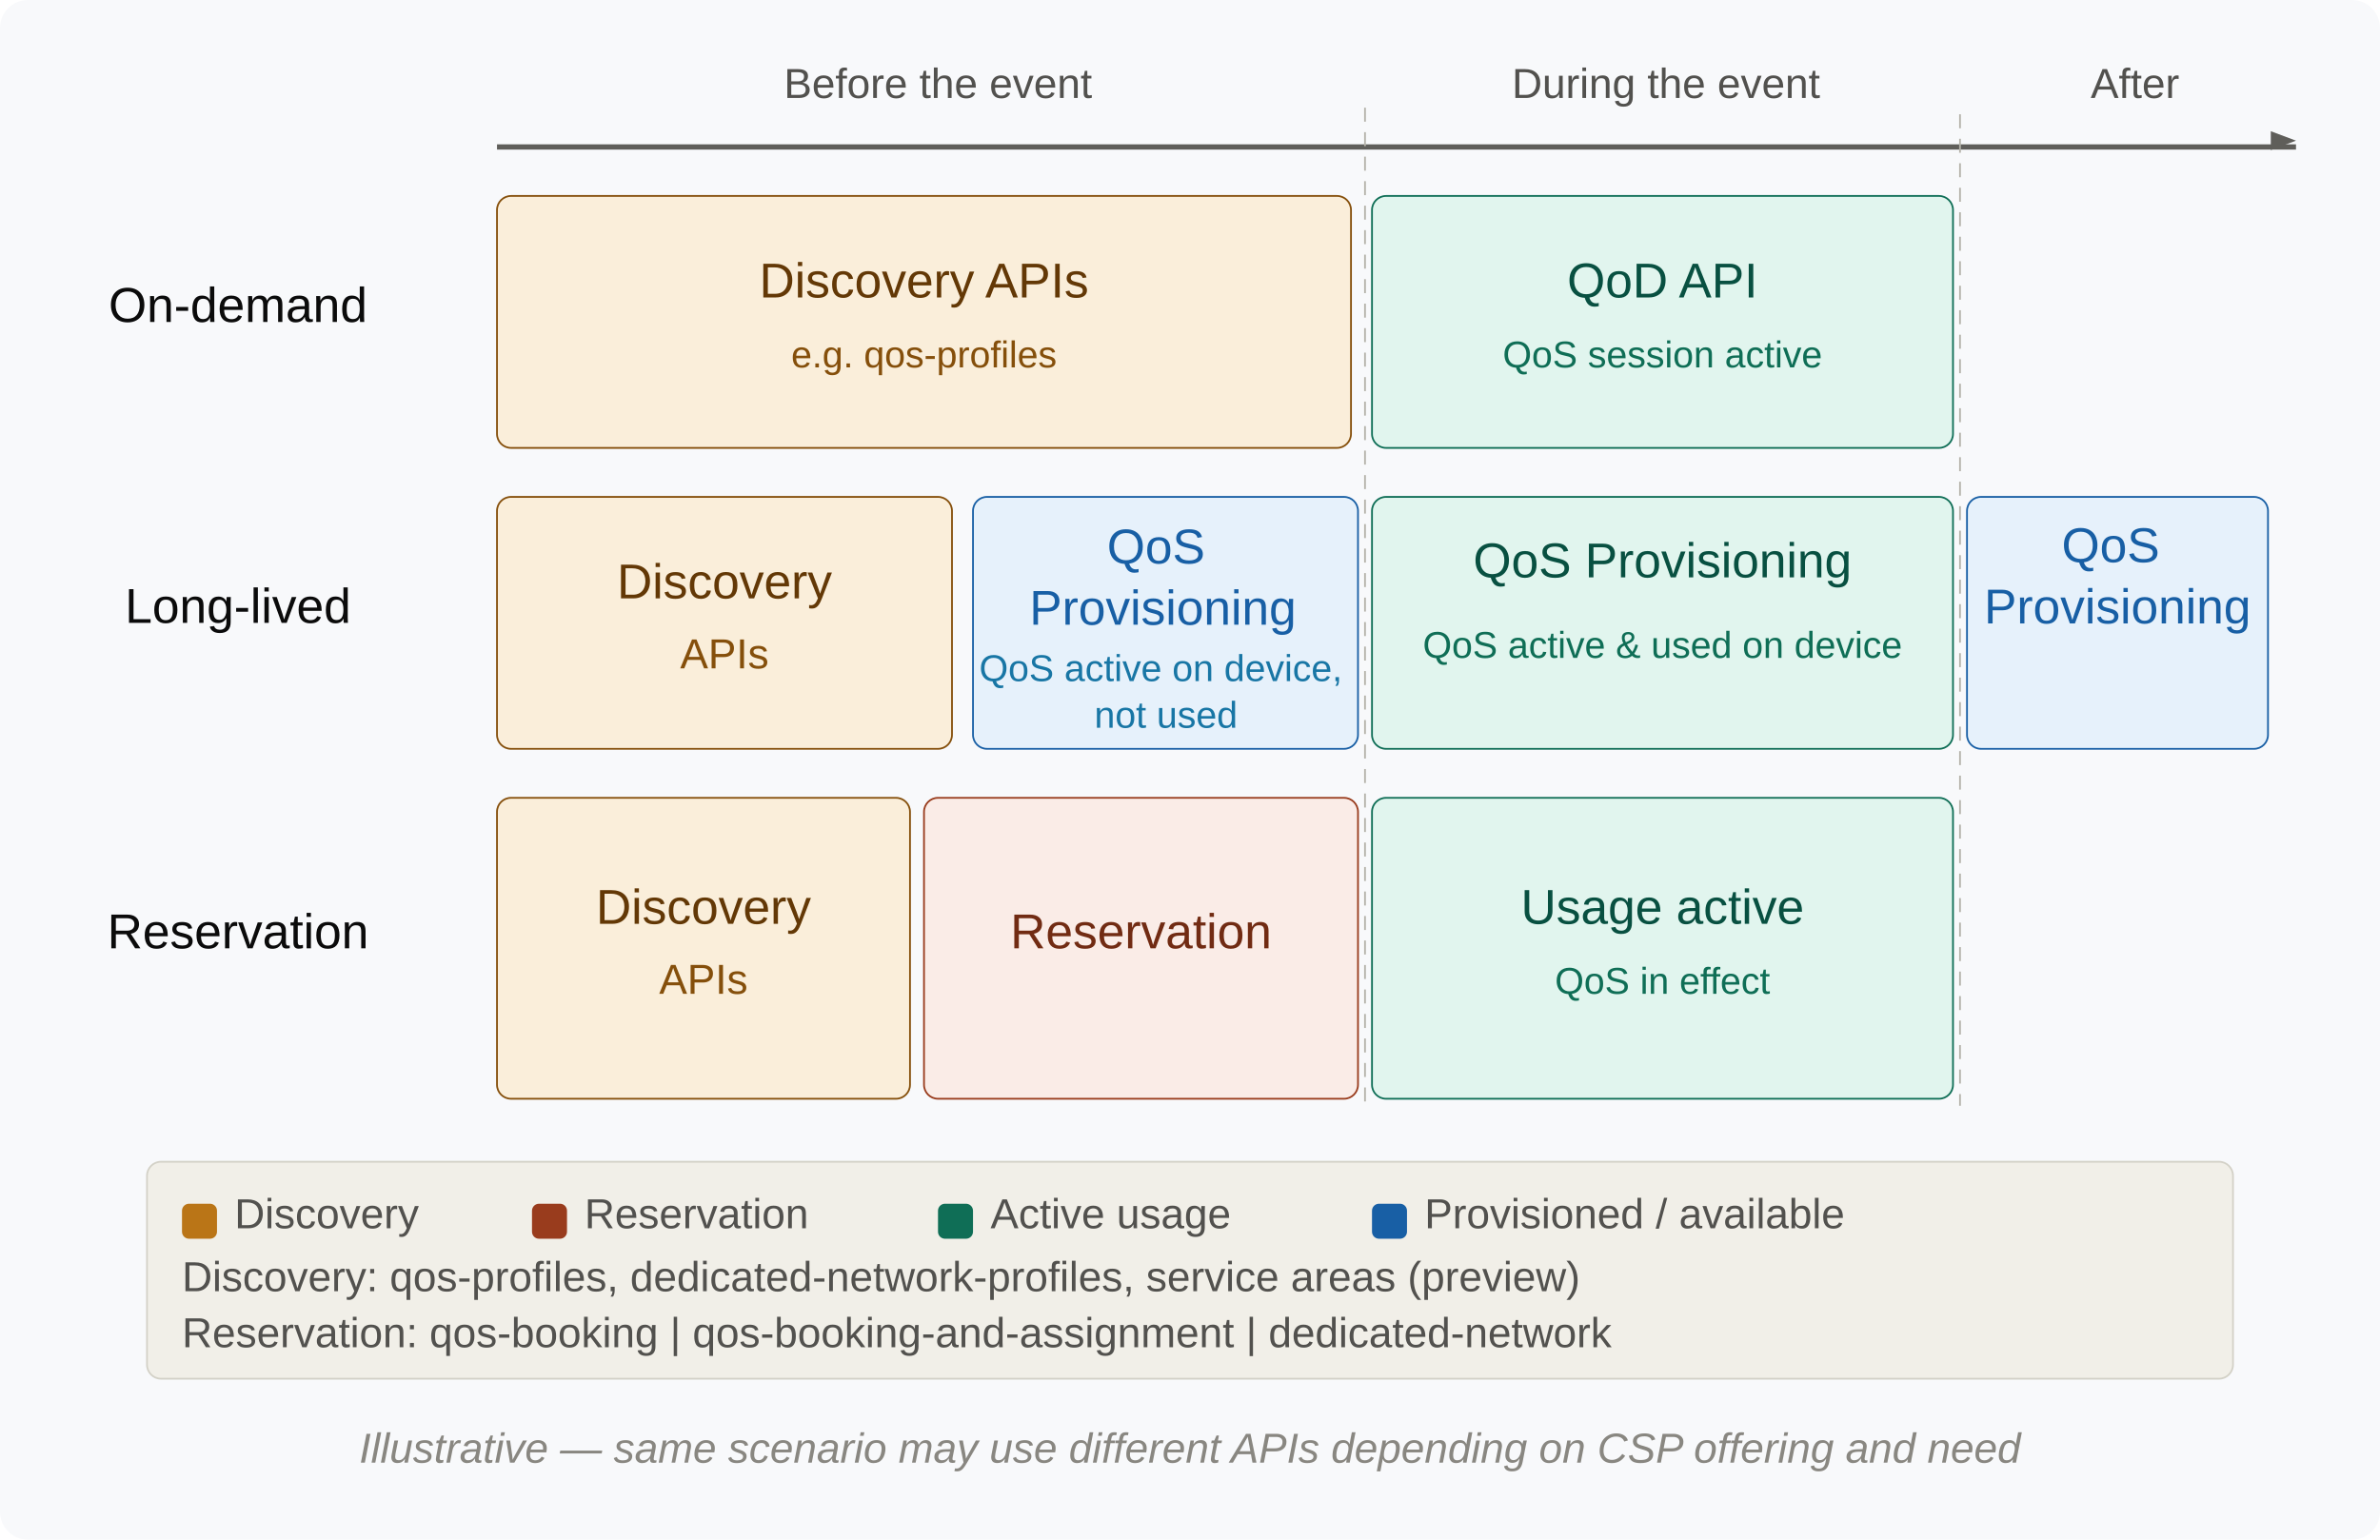
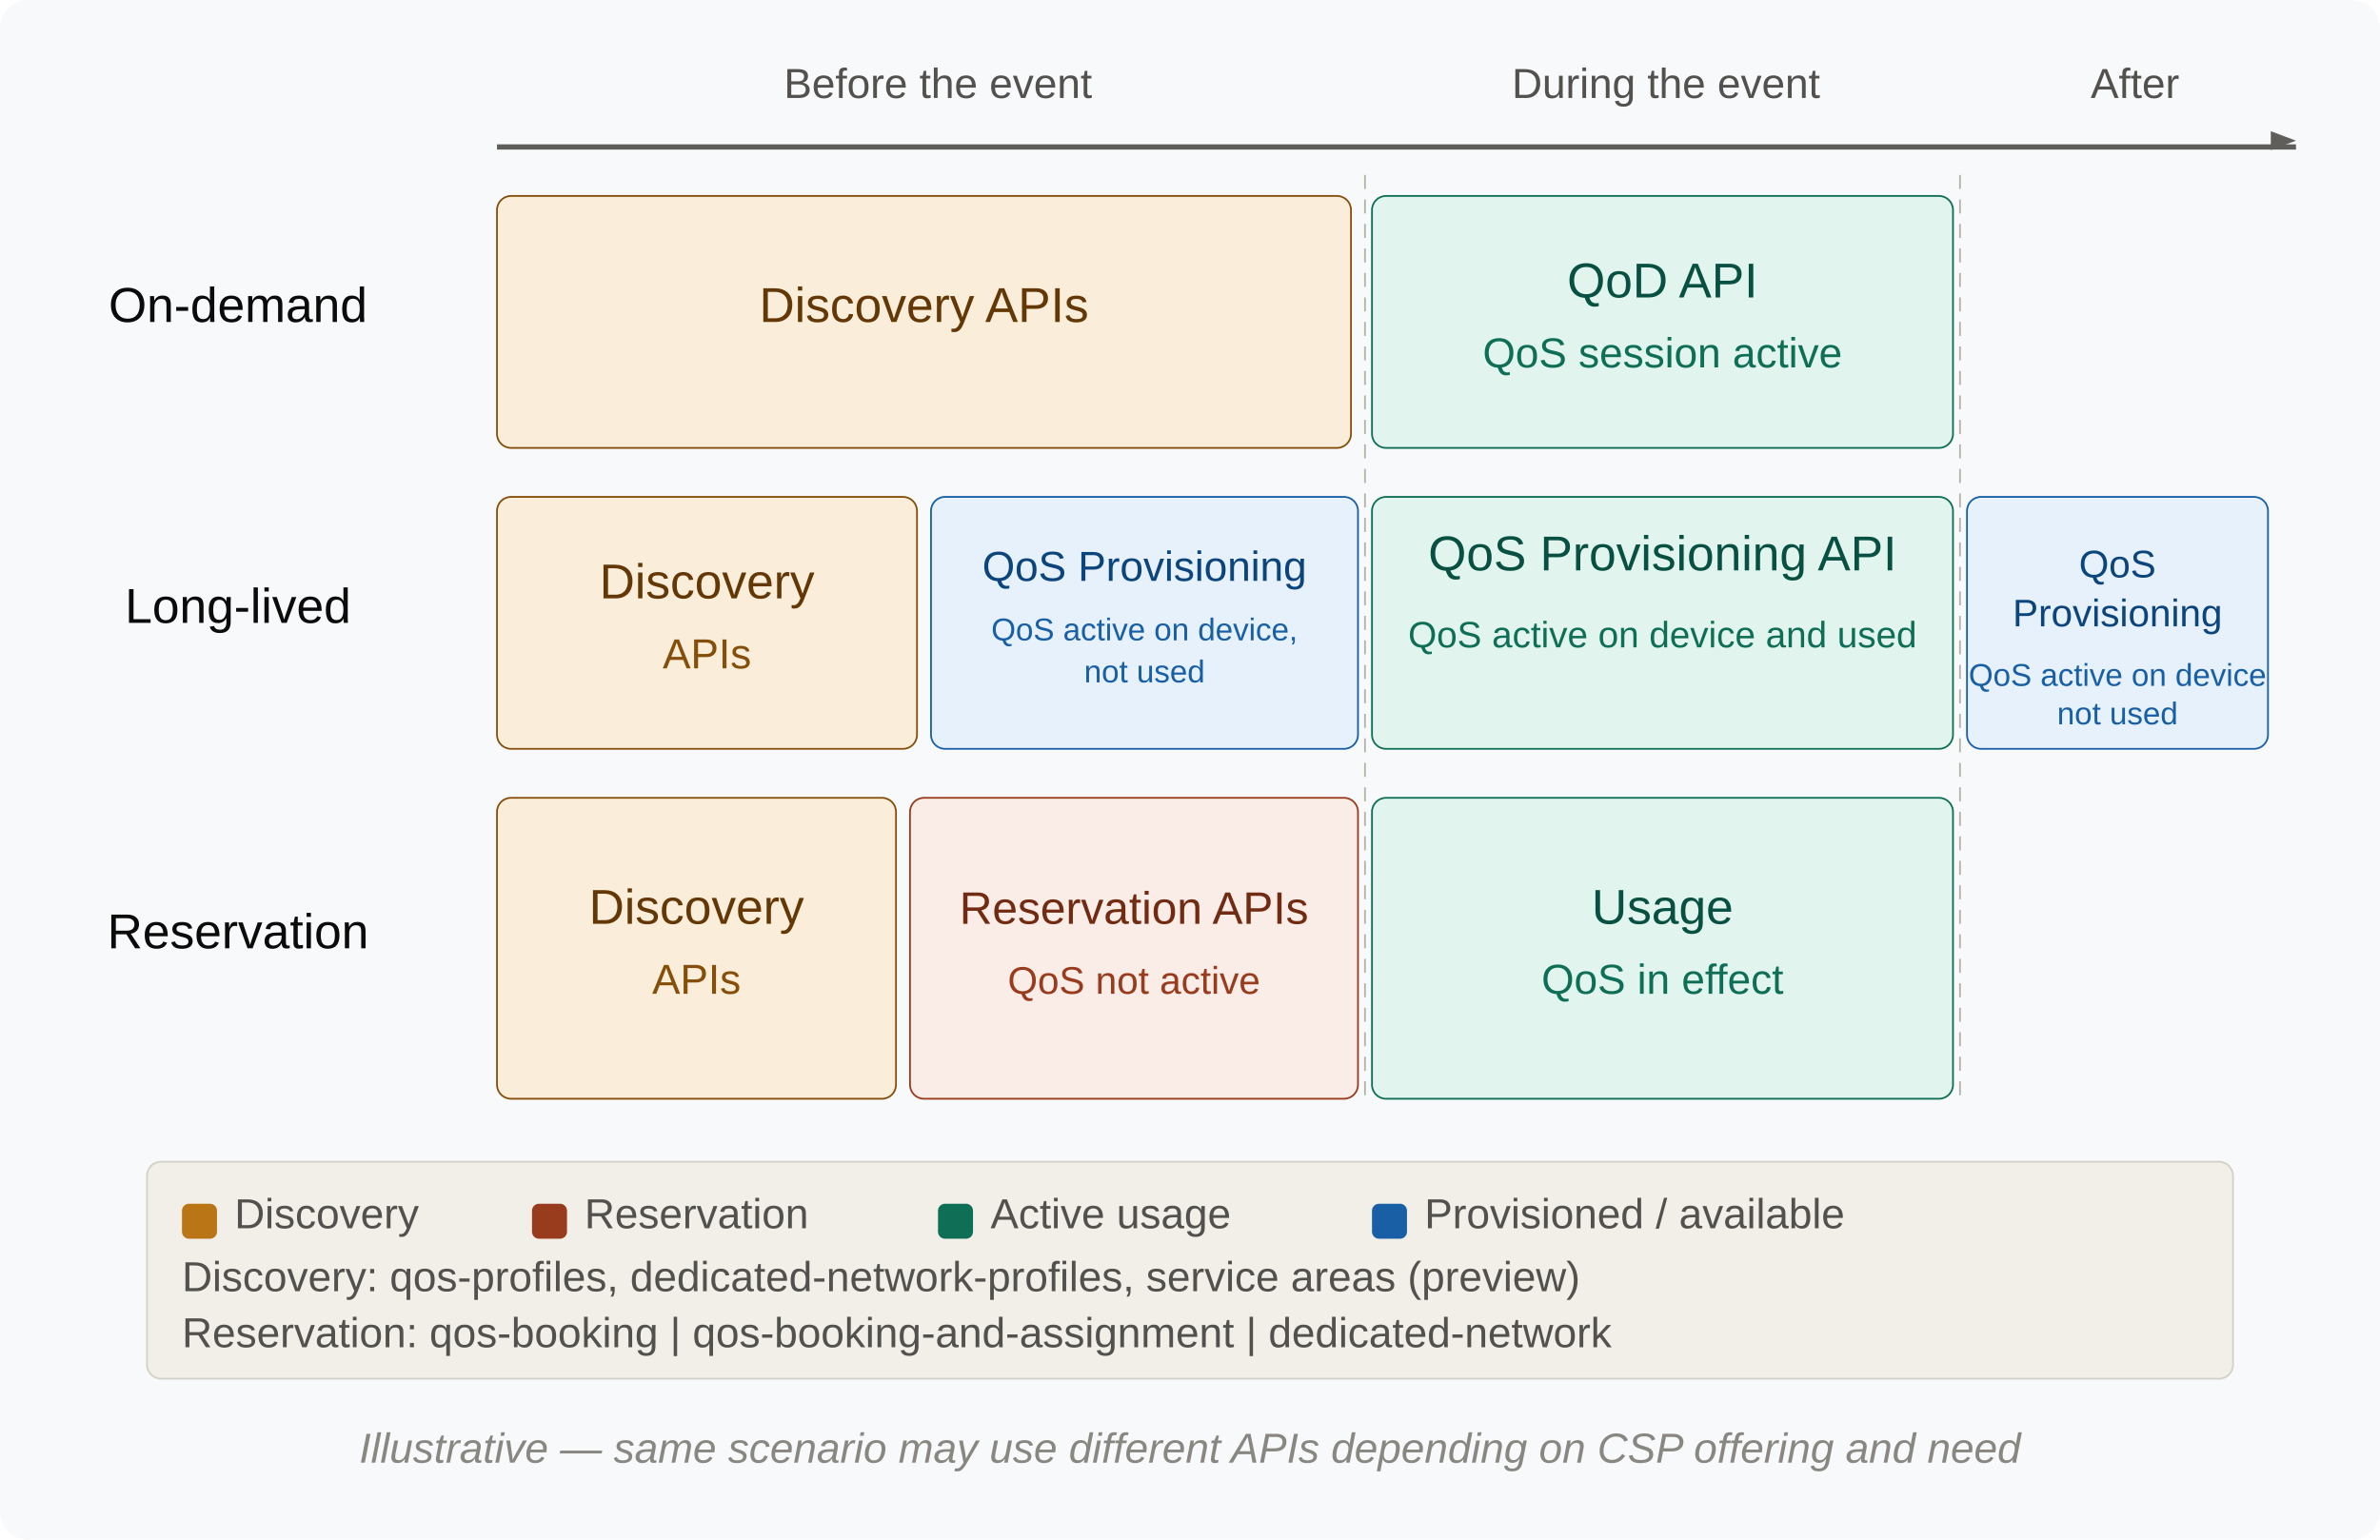
- <svg xmlns="http://www.w3.org/2000/svg" viewBox="0 0 680 440" font-family="Segoe UI, Arial, sans-serif" version="1.1" id="svg29">
-   <rect width="680" height="440" fill="#f8f9fb" rx="8" id="rect1" />
-   <defs id="defs1">
+ <svg xmlns="http://www.w3.org/2000/svg" viewBox="0 0 680 440" font-family="Segoe UI, Arial, sans-serif">
+   <rect width="680" height="440" fill="#f8f9fb" rx="8" />
+   <defs>
    <marker id="arrow" viewBox="0 0 10 10" refX="8" refY="5" markerWidth="6" markerHeight="6" orient="auto-start-reverse">
-       <polygon points="0 0, 8 3, 0 6" fill="#5F5E5A" id="polygon1" />
+       <polygon points="0 0, 8 3, 0 6" fill="#5F5E5A" />
    </marker>
  </defs>
-   <text x="268" y="28" text-anchor="middle" font-size="12" fill="#52514e" id="text1">Before the event</text>
-   <text x="476" y="28" text-anchor="middle" font-size="12" fill="#52514e" id="text2">During the event</text>
-   <text x="610" y="28" text-anchor="middle" font-size="12" fill="#52514e" id="text3">After</text>
-   <line x1="142" y1="42" x2="656" y2="42" stroke="#5F5E5A" stroke-width="1.5" marker-end="url(#arrow)" id="line3" />
-   <line x1="390" y1="30.771" x2="390" y2="316" stroke="#b4b2a9" stroke-width="0.5" stroke-dasharray="4, 3" id="line4" />
-   <line x1="560" y1="32.656" x2="560" y2="316" stroke="#b4b2a9" stroke-width="0.5" stroke-dasharray="4, 3" id="line5" />
-   <text x="68" y="92" text-anchor="middle" font-size="14" font-weight="500" fill="#0b0b0b" id="text5">On-demand</text>
-   <text x="68" y="178" text-anchor="middle" font-size="14" font-weight="500" fill="#0b0b0b" id="text6">Long-lived</text>
-   <text x="68" y="271" text-anchor="middle" font-size="14" font-weight="500" fill="#0b0b0b" id="text7">Reservation</text>
-   <rect x="142" y="56" width="244" height="72" rx="4" fill="#FAEEDA" stroke="#854F0B" stroke-width="0.5" id="rect7" />
-   <text x="264" y="85" text-anchor="middle" font-size="14" font-weight="500" fill="#633806" id="text8">Discovery APIs</text>
-   <text x="264" y="105" text-anchor="middle" font-size="12px" fill="#854f0b" id="text9" style="font-size:10.667px">e.g. qos-profiles</text>
-   <rect x="392" y="56" width="166" height="72" rx="4" fill="#E1F5EE" stroke="#0F6E56" stroke-width="0.5" id="rect9" />
-   <text x="475" y="85" text-anchor="middle" font-size="14" font-weight="500" fill="#085041" id="text10">QoD API</text>
-   <text x="475" y="105" text-anchor="middle" font-size="12" fill="#0f6e56" id="text11" style="font-size:10.667px">QoS session active</text>
-   <rect x="142" y="142" width="130" height="72" rx="4" fill="#FAEEDA" stroke="#854F0B" stroke-width="0.5" id="rect11" />
-   <text x="207" y="171" text-anchor="middle" font-size="14" font-weight="500" fill="#633806" id="text12">Discovery</text>
-   <text x="207" y="191" text-anchor="middle" font-size="12" fill="#854F0B" id="text13">APIs</text>
-   <rect x="278" y="142" width="110" height="72" rx="4" fill="#E6F1FB" stroke="#185FA5" stroke-width="0.5" id="rect13" />
-   <text x="332.246" y="161.033" text-anchor="middle" font-size="12" fill="#185fa5" id="text14" style="font-size:14px">
-     <tspan id="tspan31" x="332.246" y="161.033">QoS</tspan>
-     <tspan id="tspan32" x="332.246" y="178.533">Provisioning</tspan>
-   </text>
-   <rect x="392" y="142" width="166" height="72" rx="4" fill="#E1F5EE" stroke="#0F6E56" stroke-width="0.5" id="rect14" />
-   <text x="475" y="165" text-anchor="middle" font-size="14" font-weight="500" fill="#085041" id="text15">QoS Provisioning</text>
-   <text x="475" y="188" text-anchor="middle" font-size="12px" fill="#0f6e56" id="text16" style="font-size:10.667px">QoS active &amp; used on device</text>
-   <text x="333.136" y="194.642" text-anchor="middle" font-size="12px" fill="#0f6e56" id="text16-4" style="font-size:10.667px;fill:#104e6d;fill-opacity:1">
-     <tspan id="tspan33" x="333.136" y="194.642" style="font-size:10.667px;fill:#1876a5;fill-opacity:1">QoS active on device,</tspan>
-     <tspan id="tspan34" x="333.136" y="207.975" style="font-size:10.667px;fill:#1876a5;fill-opacity:1">not used</tspan>
-   </text>
-   <rect x="562" y="142" width="86" height="72" rx="4" fill="#E6F1FB" stroke="#185FA5" stroke-width="0.5" id="rect16" />
-   <text x="605" y="160.656" text-anchor="middle" font-size="12" fill="#185fa5" id="text17" style="font-size:14px">
-     <tspan id="tspan29" x="605" y="160.656">QoS</tspan>
-     <tspan id="tspan30" x="605" y="178.156">Provisioning</tspan>
-   </text>
-   <rect x="142" y="228" width="118" height="86" rx="4" fill="#FAEEDA" stroke="#854F0B" stroke-width="0.5" id="rect17" />
-   <text x="201" y="264" text-anchor="middle" font-size="14" font-weight="500" fill="#633806" id="text18">Discovery</text>
-   <text x="201" y="284" text-anchor="middle" font-size="12" fill="#854F0B" id="text19">APIs</text>
-   <rect x="264" y="228" width="124" height="86" rx="4" fill="#FAECE7" stroke="#993C1D" stroke-width="0.5" id="rect19" />
-   <text x="326" y="271" text-anchor="middle" font-size="14" font-weight="500" fill="#712B13" id="text20">Reservation</text>
-   <rect x="392" y="228" width="166" height="86" rx="4" fill="#E1F5EE" stroke="#0F6E56" stroke-width="0.5" id="rect20" />
-   <text x="475" y="264" text-anchor="middle" font-size="14" font-weight="500" fill="#085041" id="text21">Usage active</text>
-   <text x="475" y="284" text-anchor="middle" font-size="12" fill="#0f6e56" id="text22" style="font-size:10.667px">QoS in effect</text>
-   <rect x="42" y="332" width="596" height="62" rx="4" fill="#F1EFE8" stroke="#D3D1C7" stroke-width="0.5" id="rect22" />
-   <rect x="52" y="344" width="10" height="10" rx="2" fill="#BA7517" id="rect23" />
-   <text x="67" y="351" font-size="12" fill="#52514e" id="text23">Discovery</text>
-   <rect x="152" y="344" width="10" height="10" rx="2" fill="#993C1D" id="rect24" />
-   <text x="167" y="351" font-size="12" fill="#52514e" id="text24">Reservation</text>
-   <rect x="268" y="344" width="10" height="10" rx="2" fill="#0F6E56" id="rect25" />
-   <text x="283" y="351" font-size="12" fill="#52514e" id="text25">Active usage</text>
-   <rect x="392" y="344" width="10" height="10" rx="2" fill="#185FA5" id="rect26" />
-   <text x="407" y="351" font-size="12" fill="#52514e" id="text26">Provisioned / available</text>
-   <text x="52" y="369" font-size="12" fill="#52514e" id="text27">Discovery: qos-profiles, dedicated-network-profiles, service areas (preview)</text>
-   <text x="52" y="385" font-size="12" fill="#52514e" id="text28">Reservation: qos-booking | qos-booking-and-assignment | dedicated-network</text>
-   <text x="340" y="418" text-anchor="middle" font-size="12" fill="#898781" font-style="italic" id="text29">Illustrative — same scenario may use different APIs depending on CSP offering and need</text>
+   <text x="268" y="28" text-anchor="middle" font-size="12" fill="#52514e">Before the event</text>
+   <text x="476" y="28" text-anchor="middle" font-size="12" fill="#52514e">During the event</text>
+   <text x="610" y="28" text-anchor="middle" font-size="12" fill="#52514e">After</text>
+   <line x1="142" y1="42" x2="656" y2="42" stroke="#5F5E5A" stroke-width="1.5" marker-end="url(#arrow)" />
+   <line x1="390" y1="50" x2="390" y2="316" stroke="#B4B2A9" stroke-width="0.5" stroke-dasharray="4,3" />
+   <line x1="560" y1="50" x2="560" y2="316" stroke="#B4B2A9" stroke-width="0.5" stroke-dasharray="4,3" />
+   <text x="68" y="92" text-anchor="middle" font-size="14" font-weight="500" fill="#0b0b0b">On-demand</text>
+   <text x="68" y="178" text-anchor="middle" font-size="14" font-weight="500" fill="#0b0b0b">Long-lived</text>
+   <text x="68" y="271" text-anchor="middle" font-size="14" font-weight="500" fill="#0b0b0b">Reservation</text>
+   <rect x="142" y="56" width="244" height="72" rx="4" fill="#FAEEDA" stroke="#854F0B" stroke-width="0.5" />
+   <text x="264" y="92" text-anchor="middle" font-size="14" font-weight="500" fill="#633806">Discovery APIs</text>
+   <rect x="392" y="56" width="166" height="72" rx="4" fill="#E1F5EE" stroke="#0F6E56" stroke-width="0.5" />
+   <text x="475" y="85" text-anchor="middle" font-size="14" font-weight="500" fill="#085041">QoD API</text>
+   <text x="475" y="105" text-anchor="middle" font-size="12" fill="#0F6E56">QoS session active</text>
+   <rect x="142" y="142" width="120" height="72" rx="4" fill="#FAEEDA" stroke="#854F0B" stroke-width="0.5" />
+   <text x="202" y="171" text-anchor="middle" font-size="14" font-weight="500" fill="#633806">Discovery</text>
+   <text x="202" y="191" text-anchor="middle" font-size="12" fill="#854F0B">APIs</text>
+   <rect x="266" y="142" width="122" height="72" rx="4" fill="#E6F1FB" stroke="#185FA5" stroke-width="0.5" />
+   <text x="327" y="166" text-anchor="middle" font-size="12" font-weight="500" fill="#0C447C">QoS Provisioning</text>
+   <text x="327" y="183" text-anchor="middle" font-size="9" fill="#185FA5">QoS active on device,</text>
+   <text x="327" y="195" text-anchor="middle" font-size="9" fill="#185FA5">not used</text>
+   <rect x="392" y="142" width="166" height="72" rx="4" fill="#E1F5EE" stroke="#0F6E56" stroke-width="0.5" />
+   <text x="475" y="163" text-anchor="middle" font-size="14" font-weight="500" fill="#085041">QoS Provisioning API</text>
+   <text x="475" y="185" text-anchor="middle" font-size="10.5" fill="#0F6E56">QoS active on device and used</text>
+   <rect x="562" y="142" width="86" height="72" rx="4" fill="#E6F1FB" stroke="#185FA5" stroke-width="0.5" />
+   <text x="605" y="165" text-anchor="middle" font-size="11" font-weight="500" fill="#0C447C">QoS</text>
+   <text x="605" y="179" text-anchor="middle" font-size="11" font-weight="500" fill="#0C447C">Provisioning</text>
+   <text x="605" y="196" text-anchor="middle" font-size="9" fill="#185FA5">QoS active on device</text>
+   <text x="605" y="207" text-anchor="middle" font-size="9" fill="#185FA5">not used</text>
+   <rect x="142" y="228" width="114" height="86" rx="4" fill="#FAEEDA" stroke="#854F0B" stroke-width="0.5" />
+   <text x="199" y="264" text-anchor="middle" font-size="14" font-weight="500" fill="#633806">Discovery</text>
+   <text x="199" y="284" text-anchor="middle" font-size="12" fill="#854F0B">APIs</text>
+   <rect x="260" y="228" width="128" height="86" rx="4" fill="#FAECE7" stroke="#993C1D" stroke-width="0.5" />
+   <text x="324" y="264" text-anchor="middle" font-size="13" font-weight="500" fill="#712B13">Reservation APIs</text>
+   <text x="324" y="284" text-anchor="middle" font-size="11" fill="#993C1D">QoS not active</text>
+   <rect x="392" y="228" width="166" height="86" rx="4" fill="#E1F5EE" stroke="#0F6E56" stroke-width="0.5" />
+   <text x="475" y="264" text-anchor="middle" font-size="14" font-weight="500" fill="#085041">Usage</text>
+   <text x="475" y="284" text-anchor="middle" font-size="12" fill="#0F6E56">QoS in effect</text>
+   <rect x="42" y="332" width="596" height="62" rx="4" fill="#F1EFE8" stroke="#D3D1C7" stroke-width="0.5" />
+   <rect x="52" y="344" width="10" height="10" rx="2" fill="#BA7517" />
+   <text x="67" y="351" font-size="12" fill="#52514e">Discovery</text>
+   <rect x="152" y="344" width="10" height="10" rx="2" fill="#993C1D" />
+   <text x="167" y="351" font-size="12" fill="#52514e">Reservation</text>
+   <rect x="268" y="344" width="10" height="10" rx="2" fill="#0F6E56" />
+   <text x="283" y="351" font-size="12" fill="#52514e">Active usage</text>
+   <rect x="392" y="344" width="10" height="10" rx="2" fill="#185FA5" />
+   <text x="407" y="351" font-size="12" fill="#52514e">Provisioned / available</text>
+   <text x="52" y="369" font-size="12" fill="#52514e">Discovery: qos-profiles, dedicated-network-profiles, service areas (preview)</text>
+   <text x="52" y="385" font-size="12" fill="#52514e">Reservation: qos-booking | qos-booking-and-assignment | dedicated-network</text>
+   <text x="340" y="418" text-anchor="middle" font-size="12" fill="#898781" font-style="italic">Illustrative — same scenario may use different APIs depending on CSP offering and need</text>
</svg>
